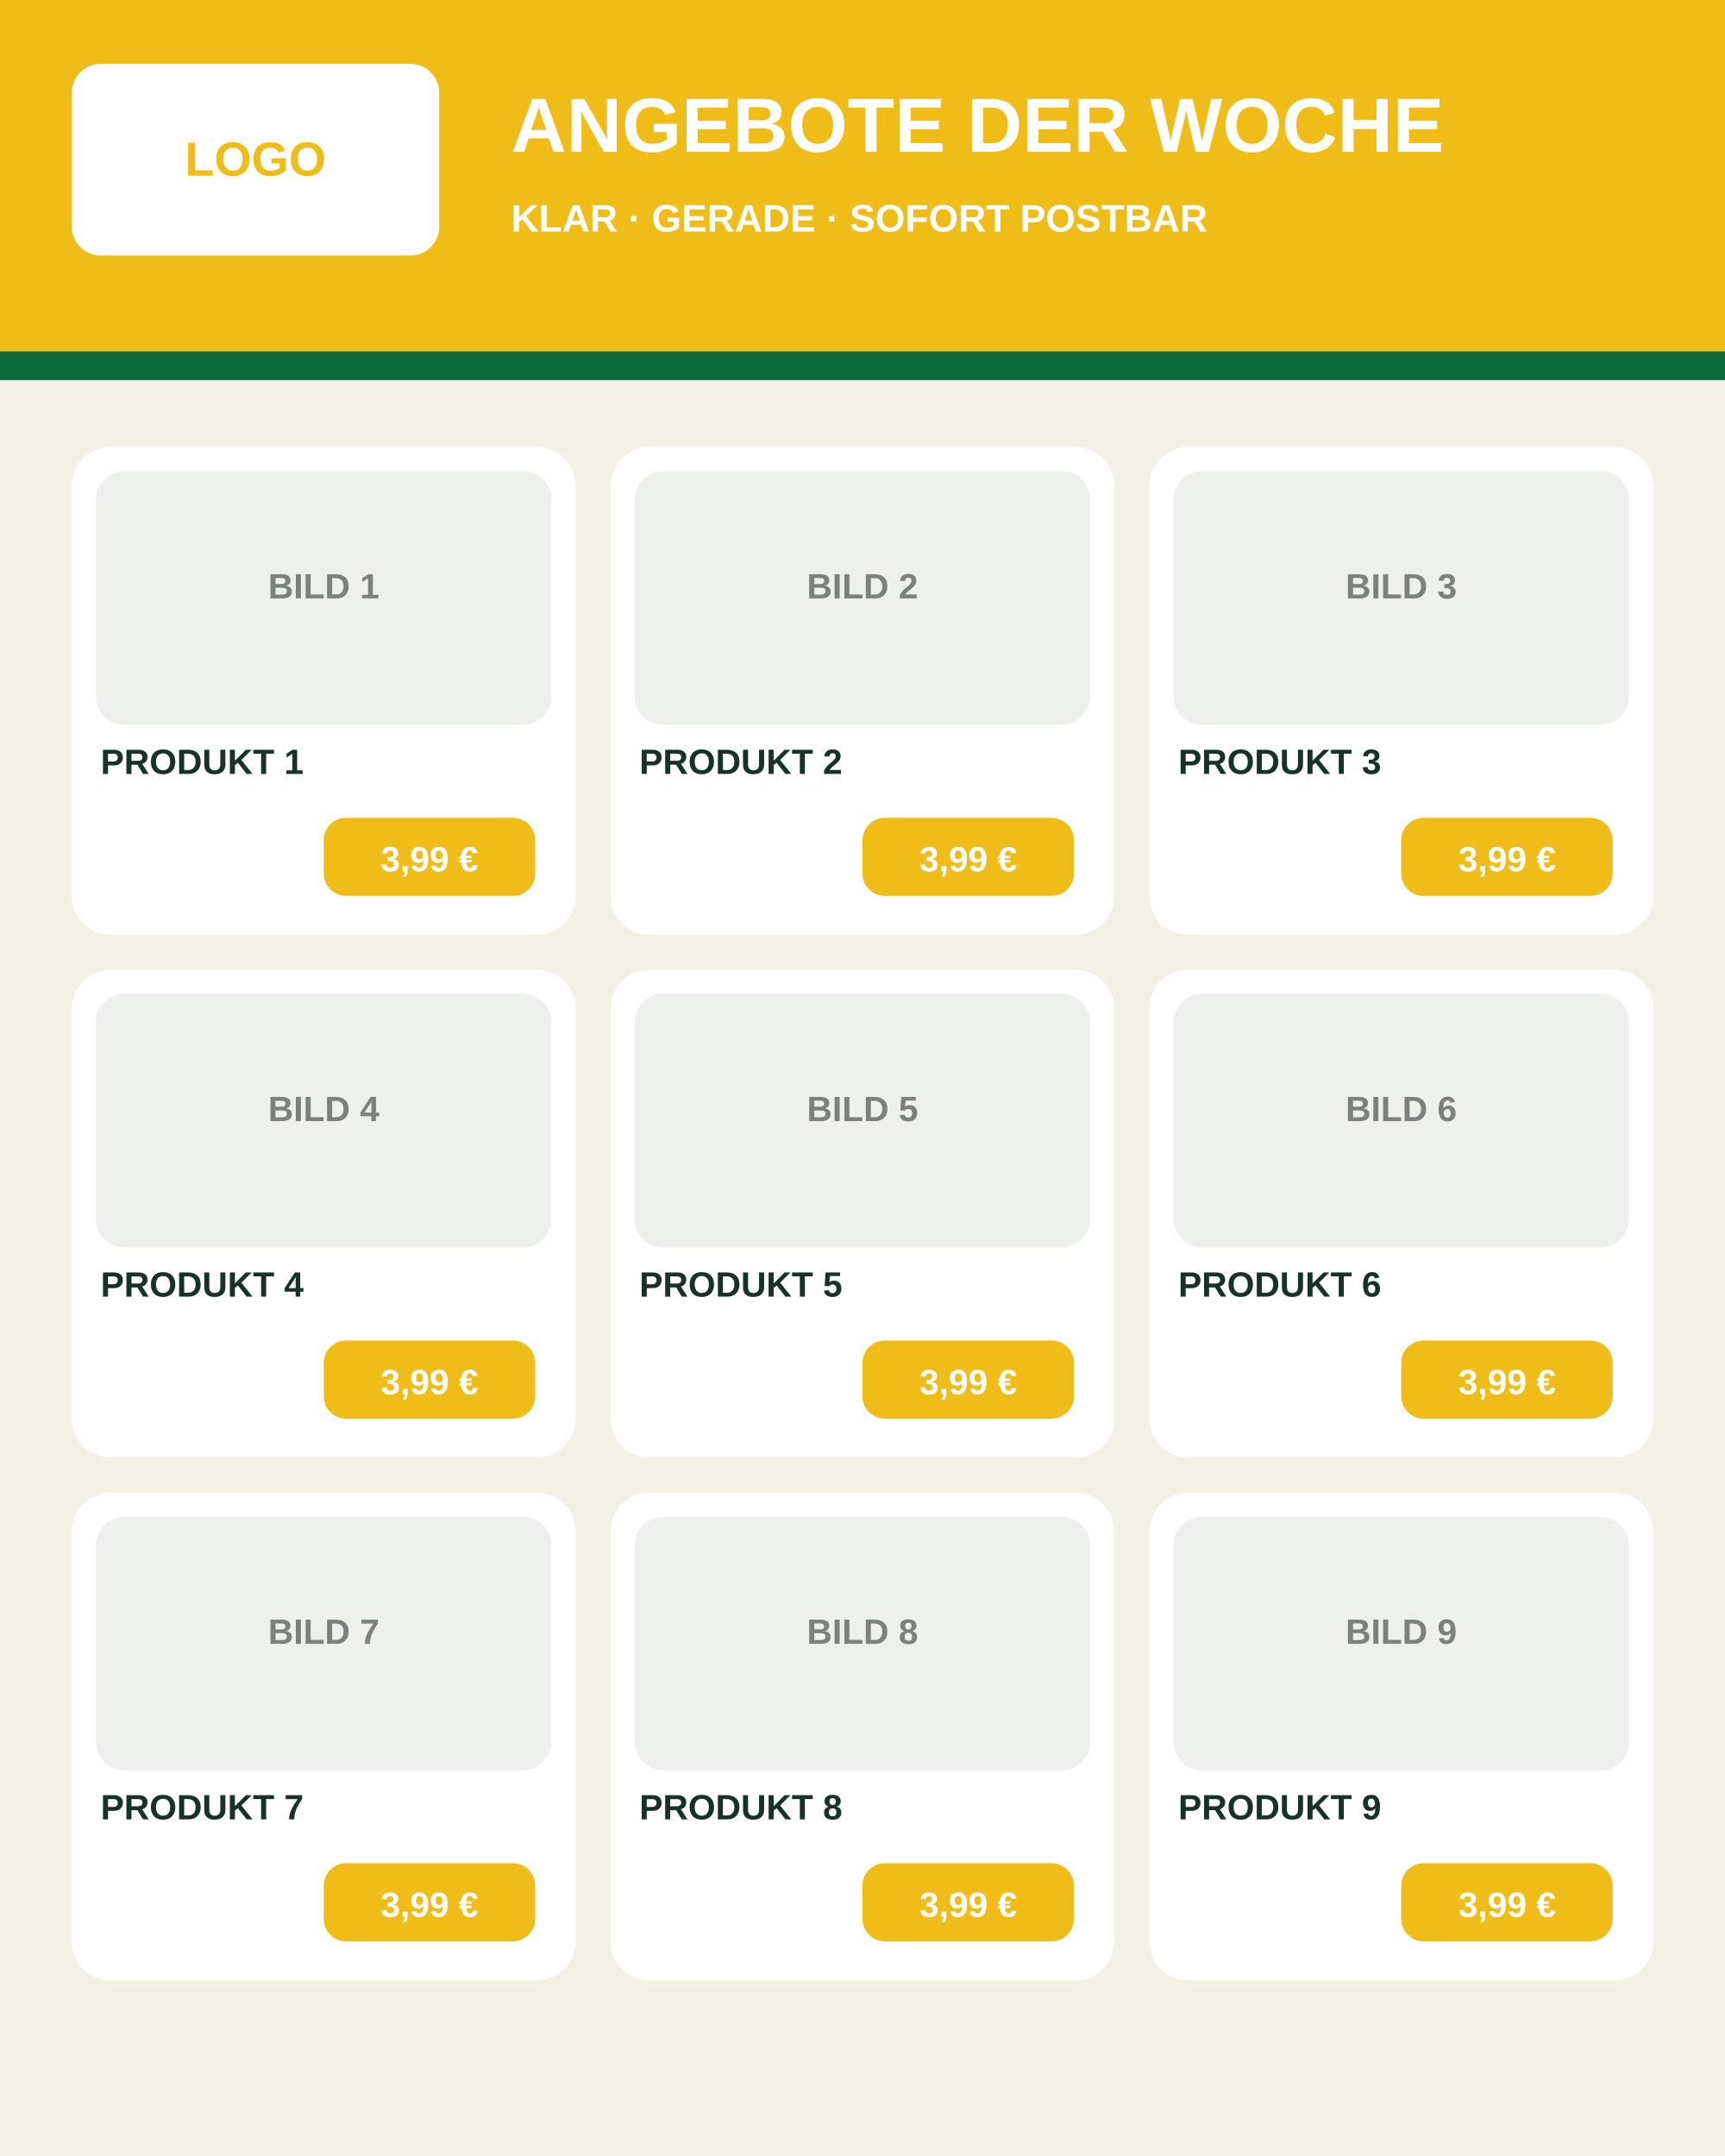
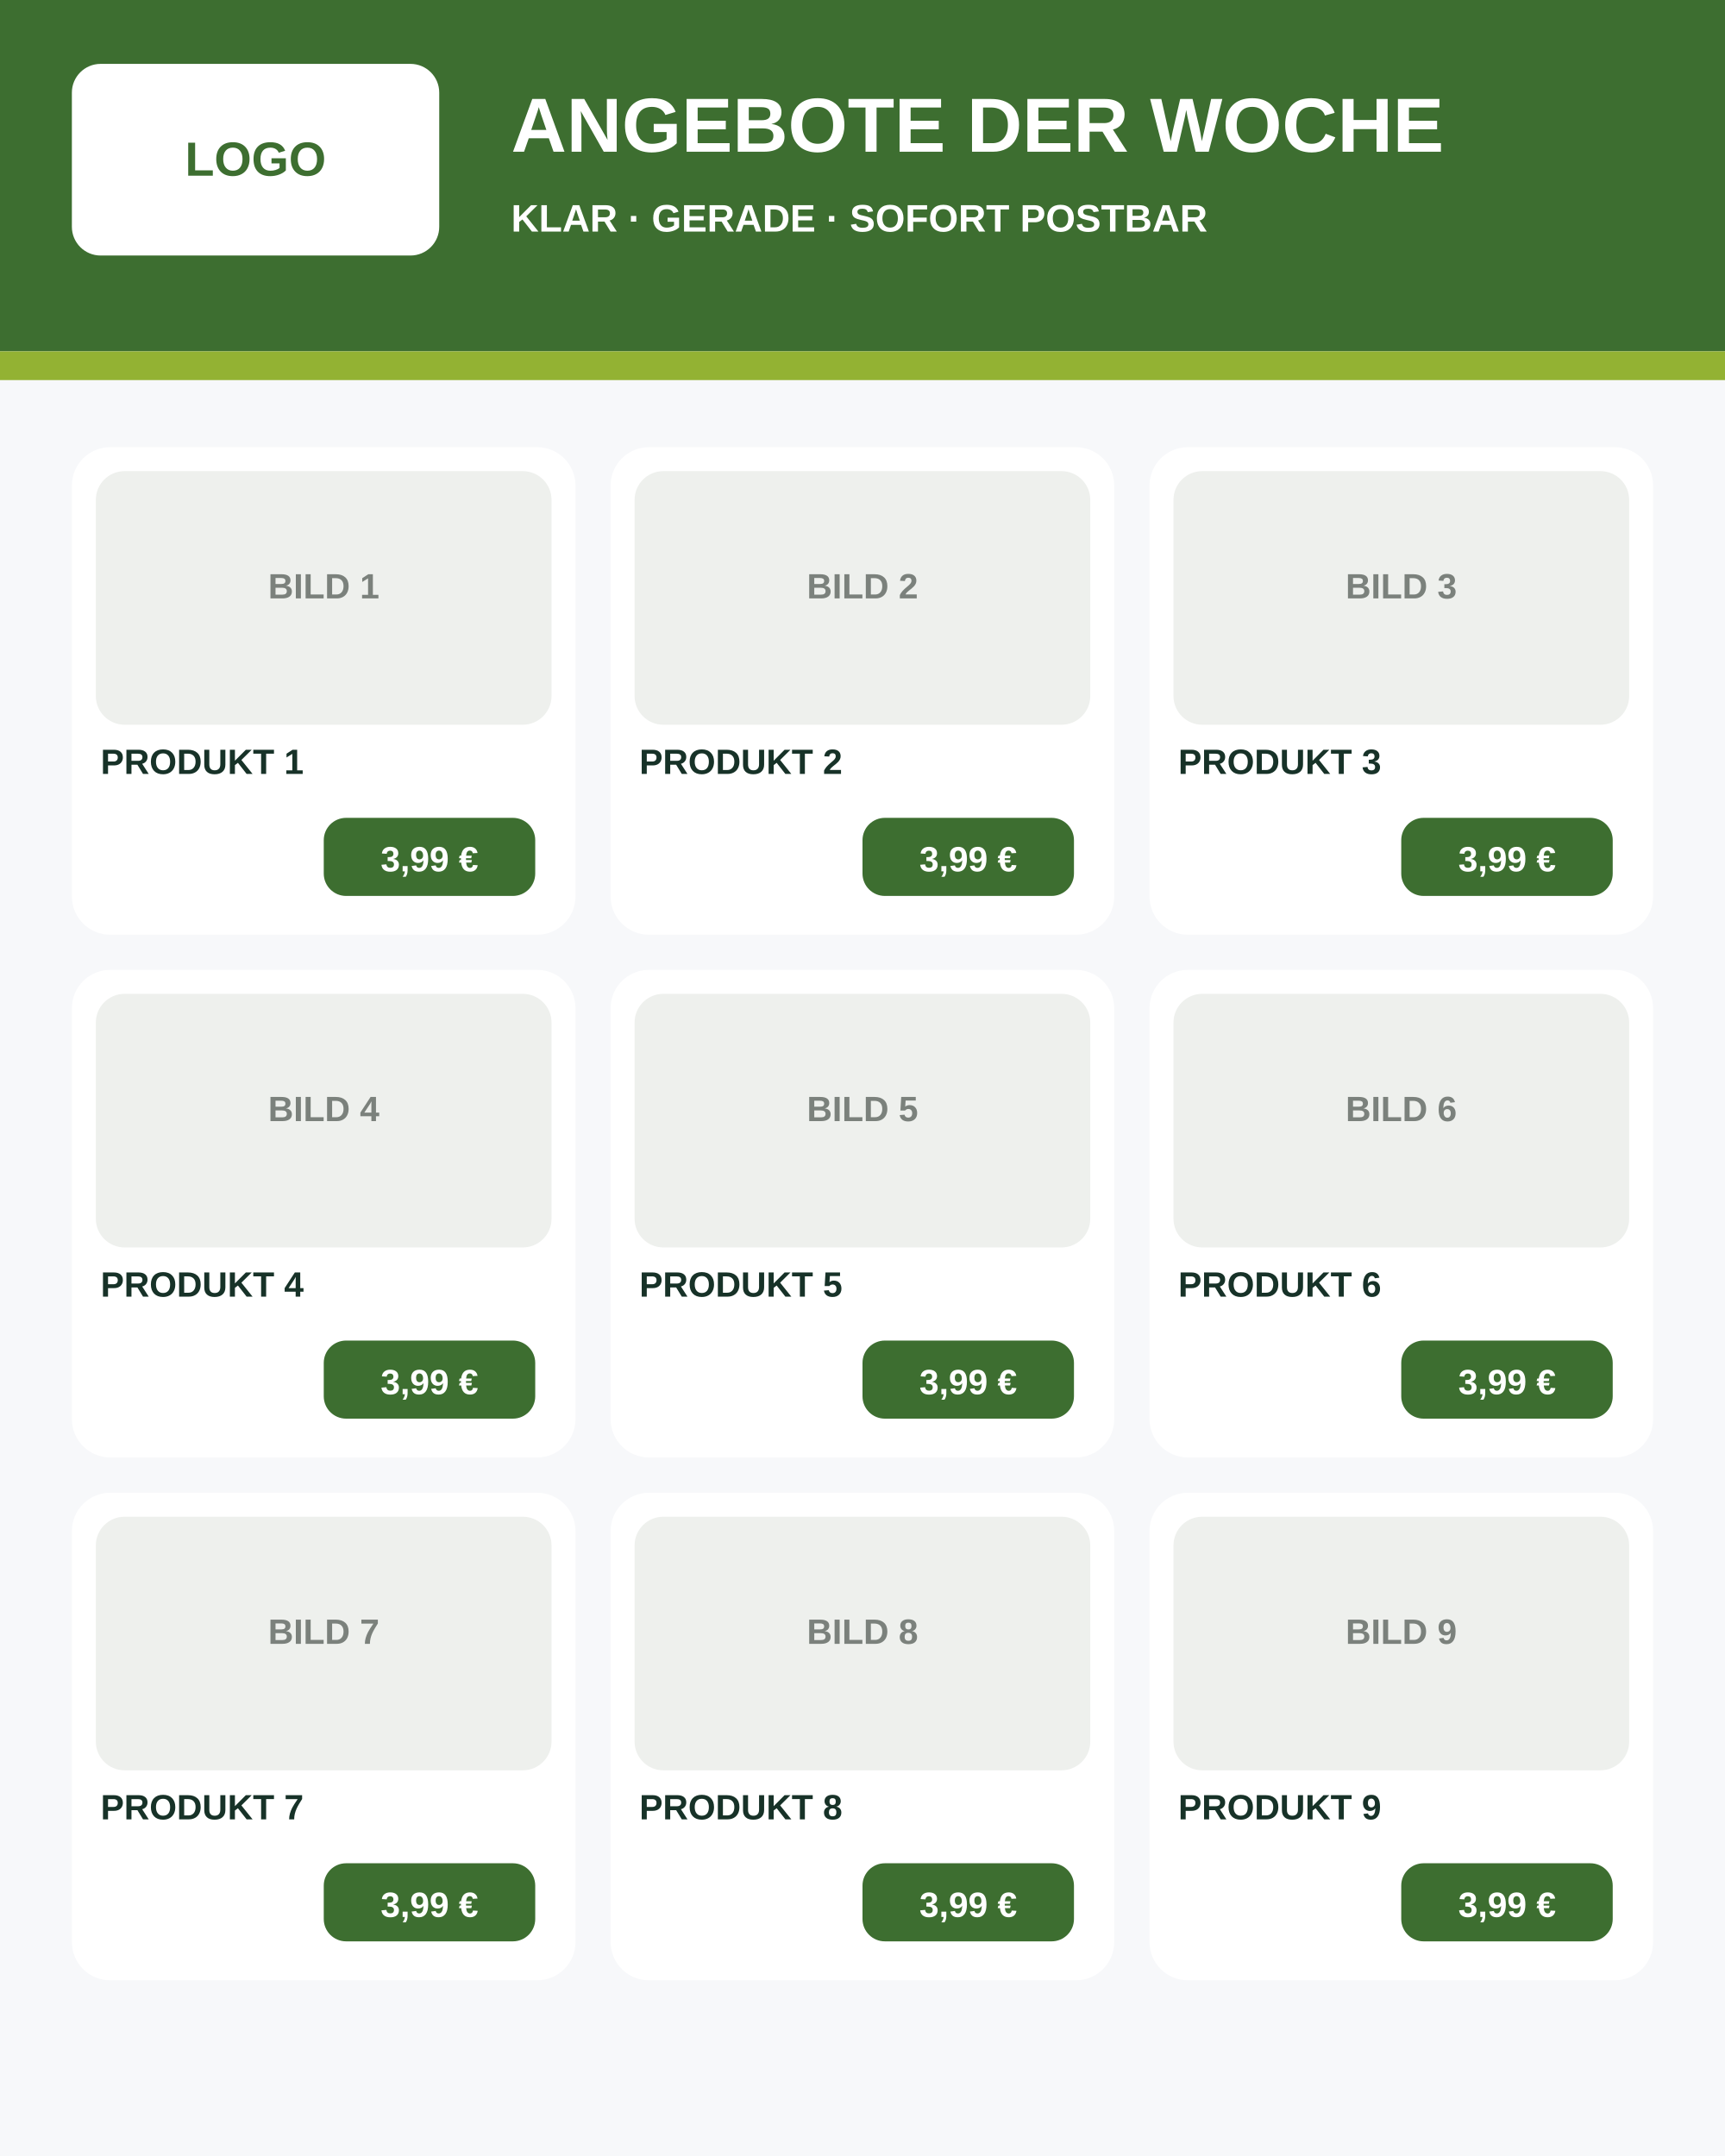
<svg xmlns="http://www.w3.org/2000/svg" width="1080" height="1350" viewBox="0 0 1080 1350">
-   <rect width="1080" height="1350" fill="#F3F1E7" />
-   <rect x="0" y="0" width="1080" height="220" fill="#F0BD18" />
-   <rect x="0" y="220" width="1080" height="18" fill="#0E6B3C" />
+   <rect width="1080" height="1350" fill="#F7F8FA" />
+   <rect x="0" y="0" width="1080" height="220" fill="#3D6E30" />
+   <rect x="0" y="220" width="1080" height="18" fill="#93B233" />
  <rect x="45" y="40" width="230" height="120" rx="18" fill="#fff" />
-   <text x="160" y="110" text-anchor="middle" font-family="Arial" font-size="30" font-weight="800" fill="#F0BD18">LOGO</text>
+   <text x="160" y="110" text-anchor="middle" font-family="Arial" font-size="30" font-weight="800" fill="#3D6E30">LOGO</text>
  <text x="320" y="95" font-family="Arial" font-size="48" font-weight="900" fill="#fff">ANGEBOTE DER WOCHE</text>
  <text x="320" y="145" font-family="Arial" font-size="24" font-weight="700" fill="#fff">KLAR · GERADE · SOFORT POSTBAR</text>
  <rect x="45.0" y="280.0" width="315.3" height="305.3" rx="24" fill="#fff" />
  <rect x="60.0" y="295.0" width="285.3" height="158.8" rx="18" fill="#EEF0ED" />
  <text x="202.7" y="374.7" text-anchor="middle" font-family="Arial" font-size="22" font-weight="800" fill="#7B817C">BILD 1</text>
  <text x="63.0" y="484.6" font-family="Arial" font-size="22" font-weight="900" fill="#173228">PRODUKT 1</text>
-   <rect x="202.7" y="512.1" width="132.4" height="48.9" rx="14" fill="#F0BD18" />
+   <rect x="202.7" y="512.1" width="132.4" height="48.9" rx="14" fill="#3D6E30" />
  <text x="268.9" y="545.6" text-anchor="middle" font-family="Arial" font-size="22" font-weight="900" fill="#fff">3,99 €</text>
  <rect x="382.3" y="280.0" width="315.3" height="305.3" rx="24" fill="#fff" />
  <rect x="397.3" y="295.0" width="285.3" height="158.8" rx="18" fill="#EEF0ED" />
  <text x="540.0" y="374.7" text-anchor="middle" font-family="Arial" font-size="22" font-weight="800" fill="#7B817C">BILD 2</text>
  <text x="400.3" y="484.6" font-family="Arial" font-size="22" font-weight="900" fill="#173228">PRODUKT 2</text>
-   <rect x="540.0" y="512.1" width="132.4" height="48.9" rx="14" fill="#F0BD18" />
+   <rect x="540.0" y="512.1" width="132.4" height="48.9" rx="14" fill="#3D6E30" />
  <text x="606.2" y="545.6" text-anchor="middle" font-family="Arial" font-size="22" font-weight="900" fill="#fff">3,99 €</text>
  <rect x="719.7" y="280.0" width="315.3" height="305.3" rx="24" fill="#fff" />
  <rect x="734.7" y="295.0" width="285.3" height="158.8" rx="18" fill="#EEF0ED" />
  <text x="877.3" y="374.7" text-anchor="middle" font-family="Arial" font-size="22" font-weight="800" fill="#7B817C">BILD 3</text>
  <text x="737.7" y="484.6" font-family="Arial" font-size="22" font-weight="900" fill="#173228">PRODUKT 3</text>
-   <rect x="877.3" y="512.1" width="132.4" height="48.9" rx="14" fill="#F0BD18" />
+   <rect x="877.3" y="512.1" width="132.4" height="48.9" rx="14" fill="#3D6E30" />
  <text x="943.6" y="545.6" text-anchor="middle" font-family="Arial" font-size="22" font-weight="900" fill="#fff">3,99 €</text>
  <rect x="45.0" y="607.3" width="315.3" height="305.3" rx="24" fill="#fff" />
  <rect x="60.0" y="622.3" width="285.3" height="158.8" rx="18" fill="#EEF0ED" />
  <text x="202.7" y="702.0" text-anchor="middle" font-family="Arial" font-size="22" font-weight="800" fill="#7B817C">BILD 4</text>
  <text x="63.0" y="811.9" font-family="Arial" font-size="22" font-weight="900" fill="#173228">PRODUKT 4</text>
-   <rect x="202.7" y="839.4" width="132.4" height="48.9" rx="14" fill="#F0BD18" />
+   <rect x="202.7" y="839.4" width="132.4" height="48.9" rx="14" fill="#3D6E30" />
  <text x="268.9" y="873.0" text-anchor="middle" font-family="Arial" font-size="22" font-weight="900" fill="#fff">3,99 €</text>
  <rect x="382.3" y="607.3" width="315.3" height="305.3" rx="24" fill="#fff" />
  <rect x="397.3" y="622.3" width="285.3" height="158.8" rx="18" fill="#EEF0ED" />
  <text x="540.0" y="702.0" text-anchor="middle" font-family="Arial" font-size="22" font-weight="800" fill="#7B817C">BILD 5</text>
  <text x="400.3" y="811.9" font-family="Arial" font-size="22" font-weight="900" fill="#173228">PRODUKT 5</text>
-   <rect x="540.0" y="839.4" width="132.4" height="48.9" rx="14" fill="#F0BD18" />
+   <rect x="540.0" y="839.4" width="132.4" height="48.9" rx="14" fill="#3D6E30" />
  <text x="606.2" y="873.0" text-anchor="middle" font-family="Arial" font-size="22" font-weight="900" fill="#fff">3,99 €</text>
  <rect x="719.7" y="607.3" width="315.3" height="305.3" rx="24" fill="#fff" />
  <rect x="734.7" y="622.3" width="285.3" height="158.8" rx="18" fill="#EEF0ED" />
  <text x="877.3" y="702.0" text-anchor="middle" font-family="Arial" font-size="22" font-weight="800" fill="#7B817C">BILD 6</text>
  <text x="737.7" y="811.9" font-family="Arial" font-size="22" font-weight="900" fill="#173228">PRODUKT 6</text>
-   <rect x="877.3" y="839.4" width="132.4" height="48.9" rx="14" fill="#F0BD18" />
+   <rect x="877.3" y="839.4" width="132.4" height="48.9" rx="14" fill="#3D6E30" />
  <text x="943.6" y="873.0" text-anchor="middle" font-family="Arial" font-size="22" font-weight="900" fill="#fff">3,99 €</text>
  <rect x="45.0" y="934.7" width="315.3" height="305.3" rx="24" fill="#fff" />
  <rect x="60.0" y="949.7" width="285.3" height="158.8" rx="18" fill="#EEF0ED" />
  <text x="202.7" y="1029.3" text-anchor="middle" font-family="Arial" font-size="22" font-weight="800" fill="#7B817C">BILD 7</text>
  <text x="63.0" y="1139.2" font-family="Arial" font-size="22" font-weight="900" fill="#173228">PRODUKT 7</text>
-   <rect x="202.7" y="1166.7" width="132.4" height="48.9" rx="14" fill="#F0BD18" />
+   <rect x="202.7" y="1166.7" width="132.4" height="48.9" rx="14" fill="#3D6E30" />
  <text x="268.9" y="1200.3" text-anchor="middle" font-family="Arial" font-size="22" font-weight="900" fill="#fff">3,99 €</text>
  <rect x="382.3" y="934.7" width="315.3" height="305.3" rx="24" fill="#fff" />
  <rect x="397.3" y="949.7" width="285.3" height="158.8" rx="18" fill="#EEF0ED" />
  <text x="540.0" y="1029.3" text-anchor="middle" font-family="Arial" font-size="22" font-weight="800" fill="#7B817C">BILD 8</text>
  <text x="400.3" y="1139.2" font-family="Arial" font-size="22" font-weight="900" fill="#173228">PRODUKT 8</text>
-   <rect x="540.0" y="1166.7" width="132.4" height="48.9" rx="14" fill="#F0BD18" />
+   <rect x="540.0" y="1166.7" width="132.4" height="48.9" rx="14" fill="#3D6E30" />
  <text x="606.2" y="1200.3" text-anchor="middle" font-family="Arial" font-size="22" font-weight="900" fill="#fff">3,99 €</text>
  <rect x="719.7" y="934.7" width="315.3" height="305.3" rx="24" fill="#fff" />
  <rect x="734.7" y="949.7" width="285.3" height="158.8" rx="18" fill="#EEF0ED" />
  <text x="877.3" y="1029.3" text-anchor="middle" font-family="Arial" font-size="22" font-weight="800" fill="#7B817C">BILD 9</text>
  <text x="737.7" y="1139.2" font-family="Arial" font-size="22" font-weight="900" fill="#173228">PRODUKT 9</text>
-   <rect x="877.3" y="1166.7" width="132.4" height="48.9" rx="14" fill="#F0BD18" />
+   <rect x="877.3" y="1166.7" width="132.4" height="48.9" rx="14" fill="#3D6E30" />
  <text x="943.6" y="1200.3" text-anchor="middle" font-family="Arial" font-size="22" font-weight="900" fill="#fff">3,99 €</text>
</svg>
